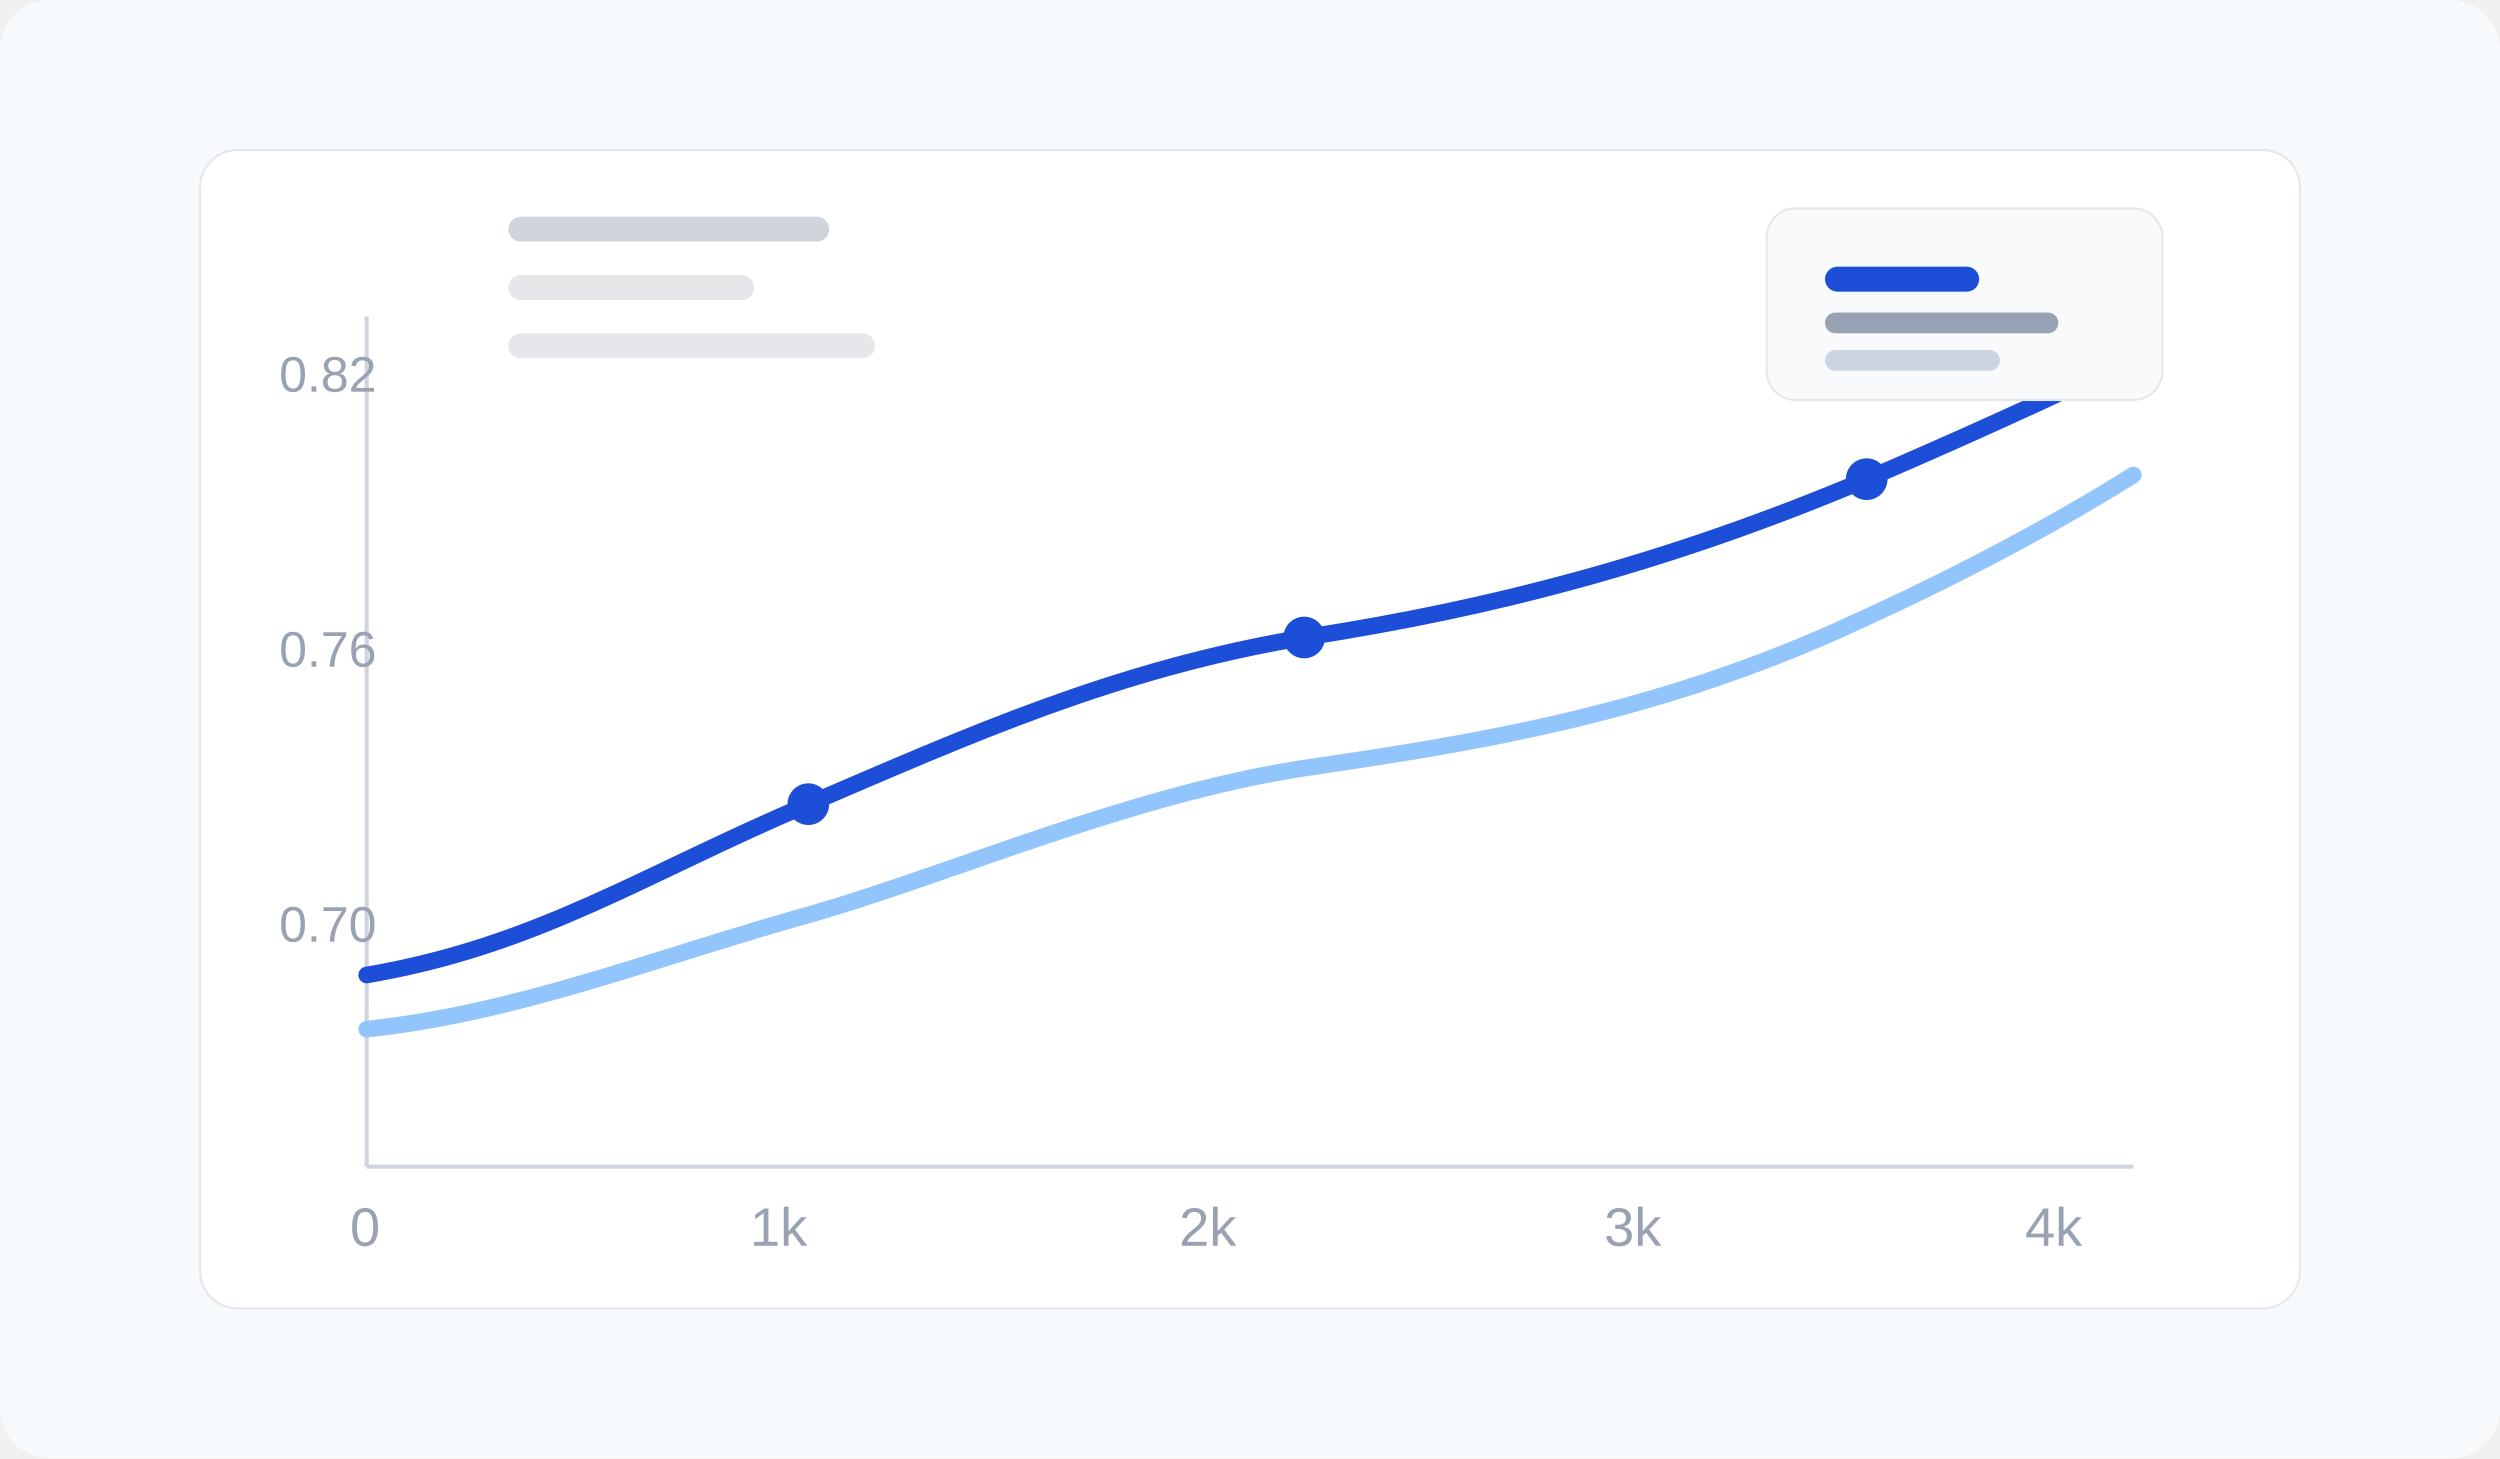
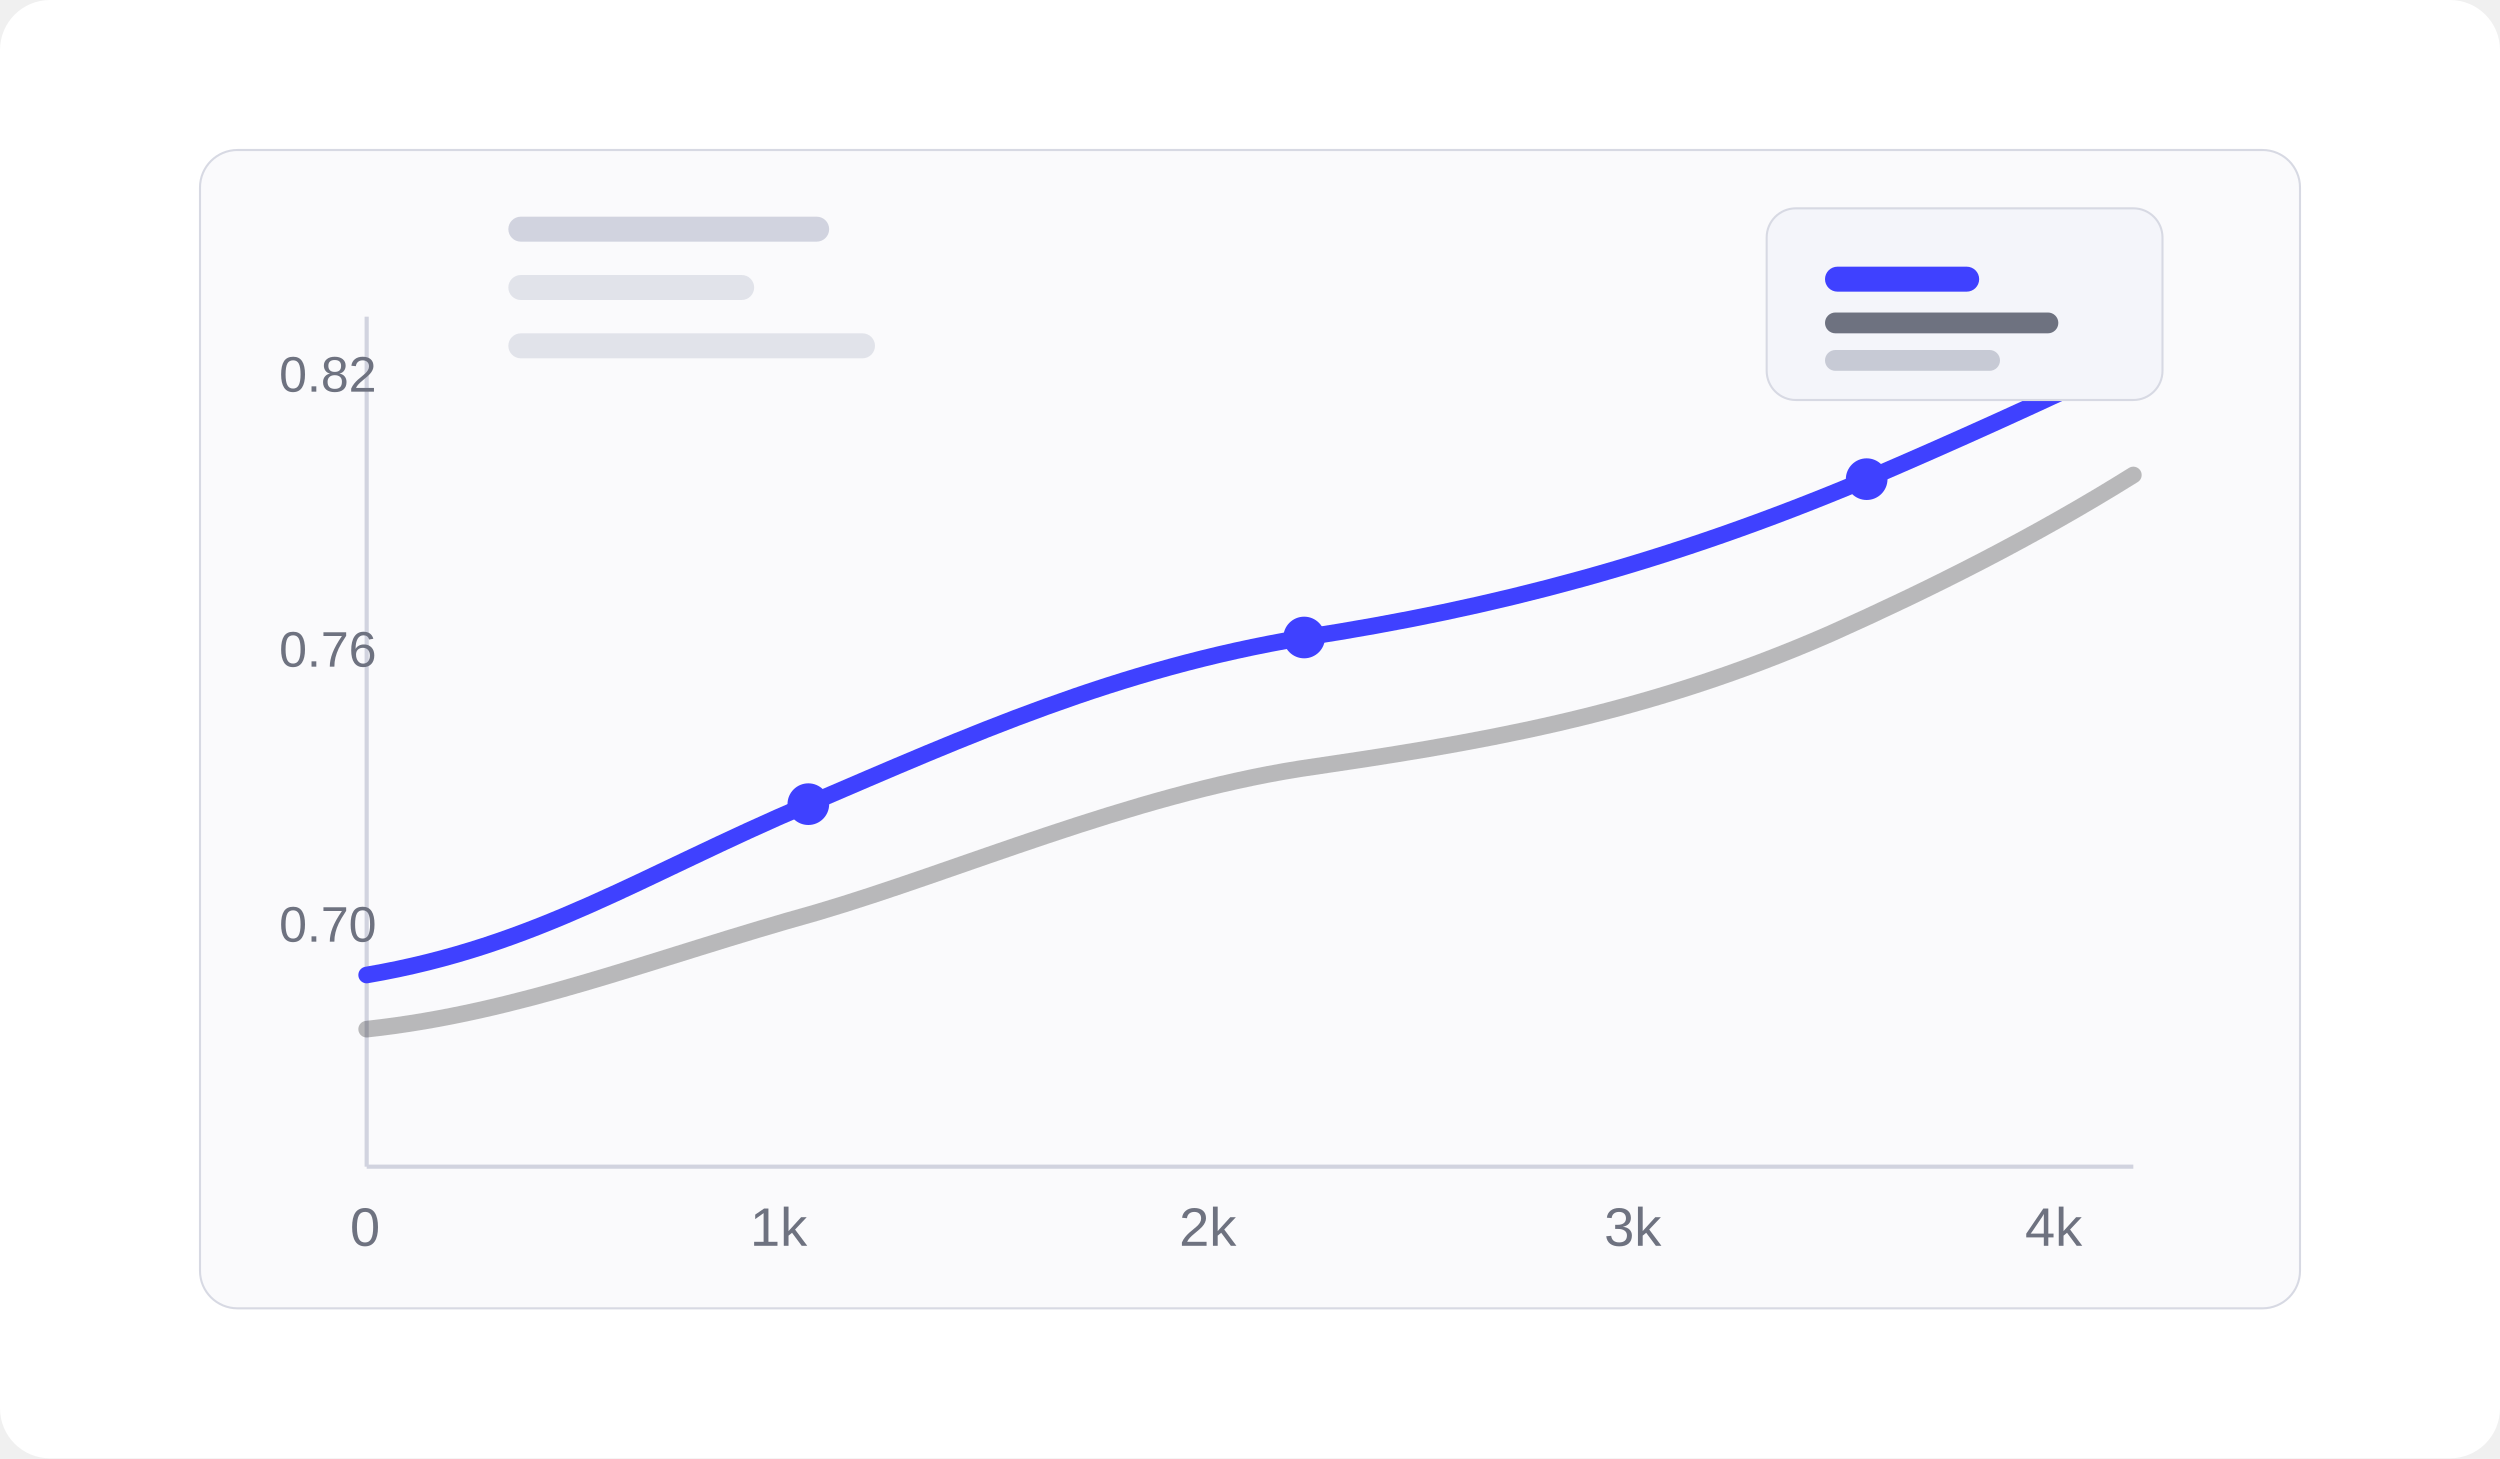
<svg xmlns="http://www.w3.org/2000/svg" width="1200" height="700" viewBox="0 0 1200 700" fill="none">
-   <rect width="1200" height="700" rx="24" fill="#F7FAFC" />
-   <rect x="96" y="72" width="1008" height="556" rx="18" fill="white" stroke="#E5E7EB" />
-   <path d="M176 560H1024" stroke="#D0D5DD" stroke-width="2" />
-   <path d="M176 152V560" stroke="#D0D5DD" stroke-width="2" />
-   <path d="M176 468C258 454 308 420 388 386C465 353 536 321 626 306C717 292 801 270 896 230C938 212 980 193 1024 172" stroke="#1D4ED8" stroke-width="8" stroke-linecap="round" />
-   <path d="M176 494C250 486 313 460 392 438C460 418 542 382 624 369C706 357 788 344 879 304C926 283 976 258 1024 228" stroke="#93C5FD" stroke-width="8" stroke-linecap="round" />
-   <circle cx="388" cy="386" r="10" fill="#1D4ED8" />
-   <circle cx="626" cy="306" r="10" fill="#1D4ED8" />
-   <circle cx="896" cy="230" r="10" fill="#1D4ED8" />
-   <rect x="848" y="100" width="190" height="92" rx="14" fill="#F8FAFC" stroke="#E5E7EB" />
-   <rect x="876" y="128" width="74" height="12" rx="6" fill="#1D4ED8" />
-   <rect x="876" y="150" width="112" height="10" rx="5" fill="#98A2B3" />
-   <rect x="876" y="168" width="84" height="10" rx="5" fill="#CBD5E1" />
-   <rect x="244" y="104" width="154" height="12" rx="6" fill="#D0D5DD" />
-   <rect x="244" y="132" width="118" height="12" rx="6" fill="#E5E7EB" />
-   <rect x="244" y="160" width="176" height="12" rx="6" fill="#E5E7EB" />
-   <text x="168" y="598" fill="#98A2B3" font-family="Arial, sans-serif" font-size="26">0</text>
-   <text x="360" y="598" fill="#98A2B3" font-family="Arial, sans-serif" font-size="26">1k</text>
-   <text x="566" y="598" fill="#98A2B3" font-family="Arial, sans-serif" font-size="26">2k</text>
-   <text x="770" y="598" fill="#98A2B3" font-family="Arial, sans-serif" font-size="26">3k</text>
-   <text x="972" y="598" fill="#98A2B3" font-family="Arial, sans-serif" font-size="26">4k</text>
-   <text x="134" y="188" fill="#98A2B3" font-family="Arial, sans-serif" font-size="24">0.82</text>
-   <text x="134" y="320" fill="#98A2B3" font-family="Arial, sans-serif" font-size="24">0.76</text>
-   <text x="134" y="452" fill="#98A2B3" font-family="Arial, sans-serif" font-size="24">0.70</text>
+   <rect width="1200" height="700" rx="24" fill="#FFFFFF" />
+   <rect x="96" y="72" width="1008" height="556" rx="18" fill="#FAFAFC" stroke="#D7D9E3" />
+   <path d="M176 560H1024" stroke="#D1D3DF" stroke-width="2" />
+   <path d="M176 152V560" stroke="#D1D3DF" stroke-width="2" />
+   <path d="M176 468C258 454 308 420 388 386C465 353 536 321 626 306C717 292 801 270 896 230C938 212 980 193 1024 172" stroke="#3F41FF" stroke-width="8" stroke-linecap="round" />
+   <path d="M176 494C250 486 313 460 392 438C460 418 542 382 624 369C706 357 788 344 879 304C926 283 976 258 1024 228" stroke="#111111" stroke-opacity="0.28" stroke-width="8" stroke-linecap="round" />
+   <circle cx="388" cy="386" r="10" fill="#3F41FF" />
+   <circle cx="626" cy="306" r="10" fill="#3F41FF" />
+   <circle cx="896" cy="230" r="10" fill="#3F41FF" />
+   <rect x="848" y="100" width="190" height="92" rx="14" fill="#F4F5FA" stroke="#D7D9E3" />
+   <rect x="876" y="128" width="74" height="12" rx="6" fill="#3F41FF" />
+   <rect x="876" y="150" width="112" height="10" rx="5" fill="#6E7280" />
+   <rect x="876" y="168" width="84" height="10" rx="5" fill="#C7CAD5" />
+   <rect x="244" y="104" width="154" height="12" rx="6" fill="#D1D3DF" />
+   <rect x="244" y="132" width="118" height="12" rx="6" fill="#E1E3EA" />
+   <rect x="244" y="160" width="176" height="12" rx="6" fill="#E1E3EA" />
+   <text x="168" y="598" fill="#6E7280" font-family="Arial, sans-serif" font-size="26">0</text>
+   <text x="360" y="598" fill="#6E7280" font-family="Arial, sans-serif" font-size="26">1k</text>
+   <text x="566" y="598" fill="#6E7280" font-family="Arial, sans-serif" font-size="26">2k</text>
+   <text x="770" y="598" fill="#6E7280" font-family="Arial, sans-serif" font-size="26">3k</text>
+   <text x="972" y="598" fill="#6E7280" font-family="Arial, sans-serif" font-size="26">4k</text>
+   <text x="134" y="188" fill="#6E7280" font-family="Arial, sans-serif" font-size="24">0.82</text>
+   <text x="134" y="320" fill="#6E7280" font-family="Arial, sans-serif" font-size="24">0.76</text>
+   <text x="134" y="452" fill="#6E7280" font-family="Arial, sans-serif" font-size="24">0.70</text>
</svg>
